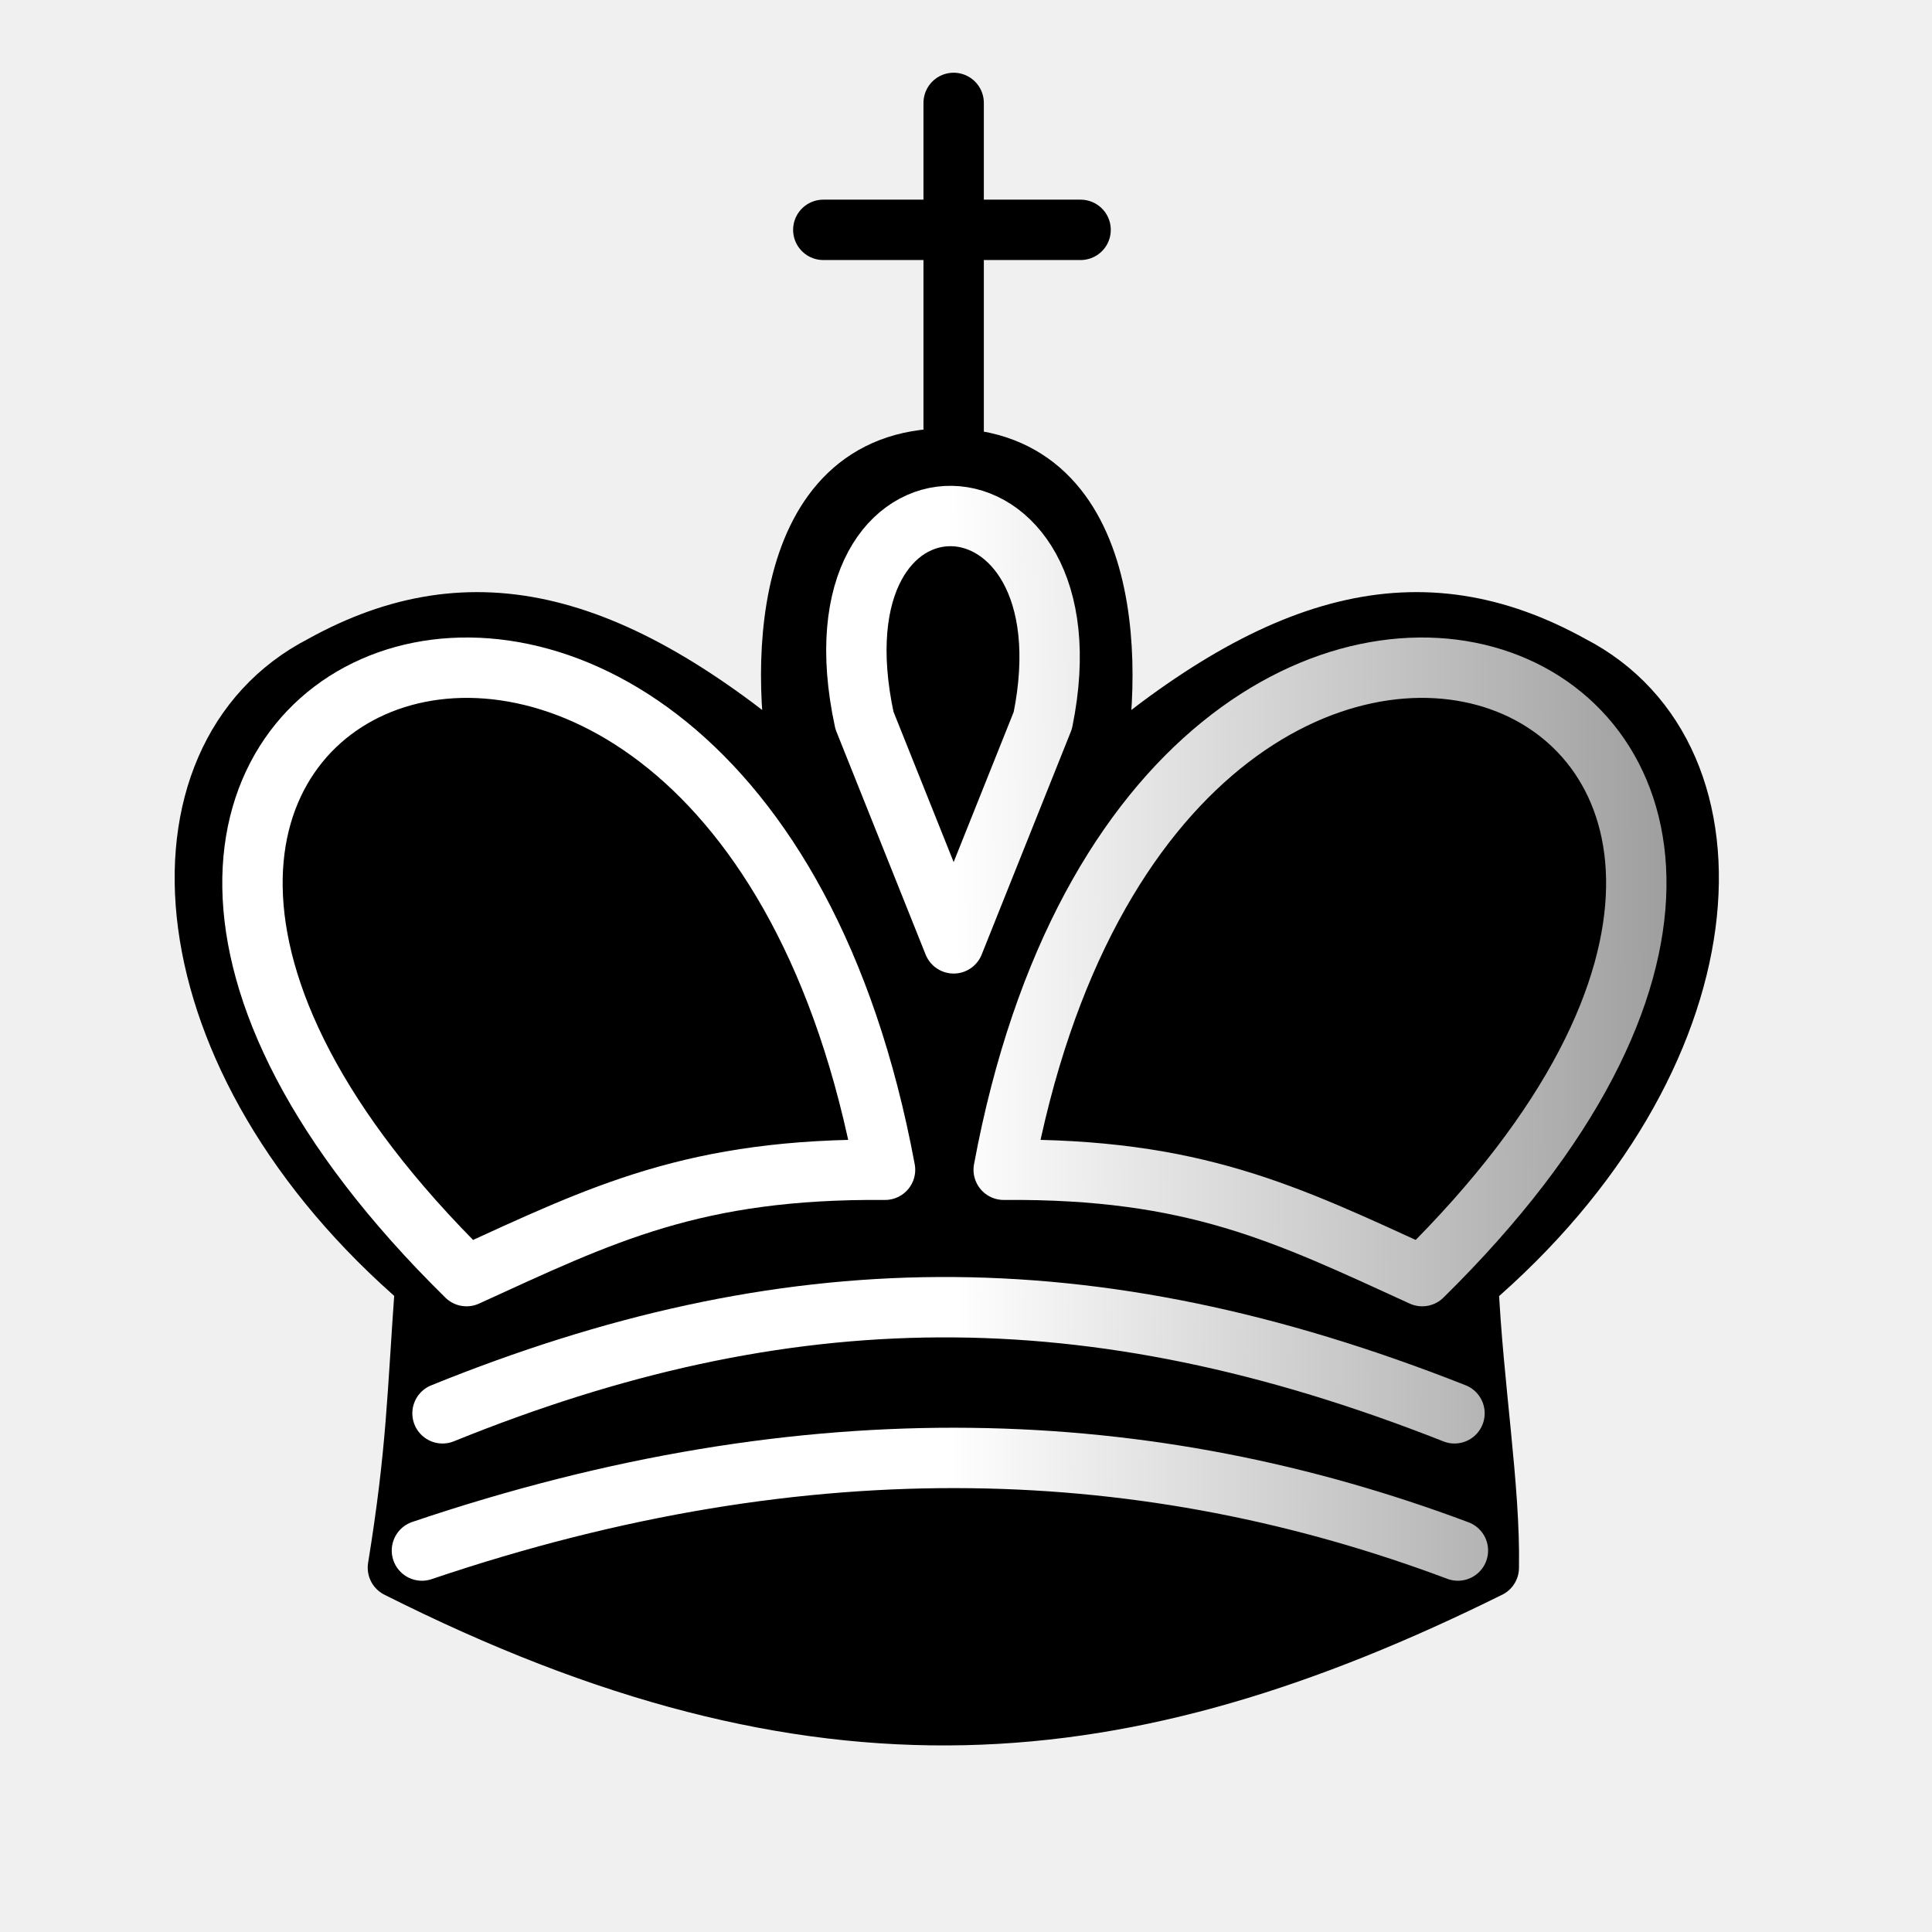
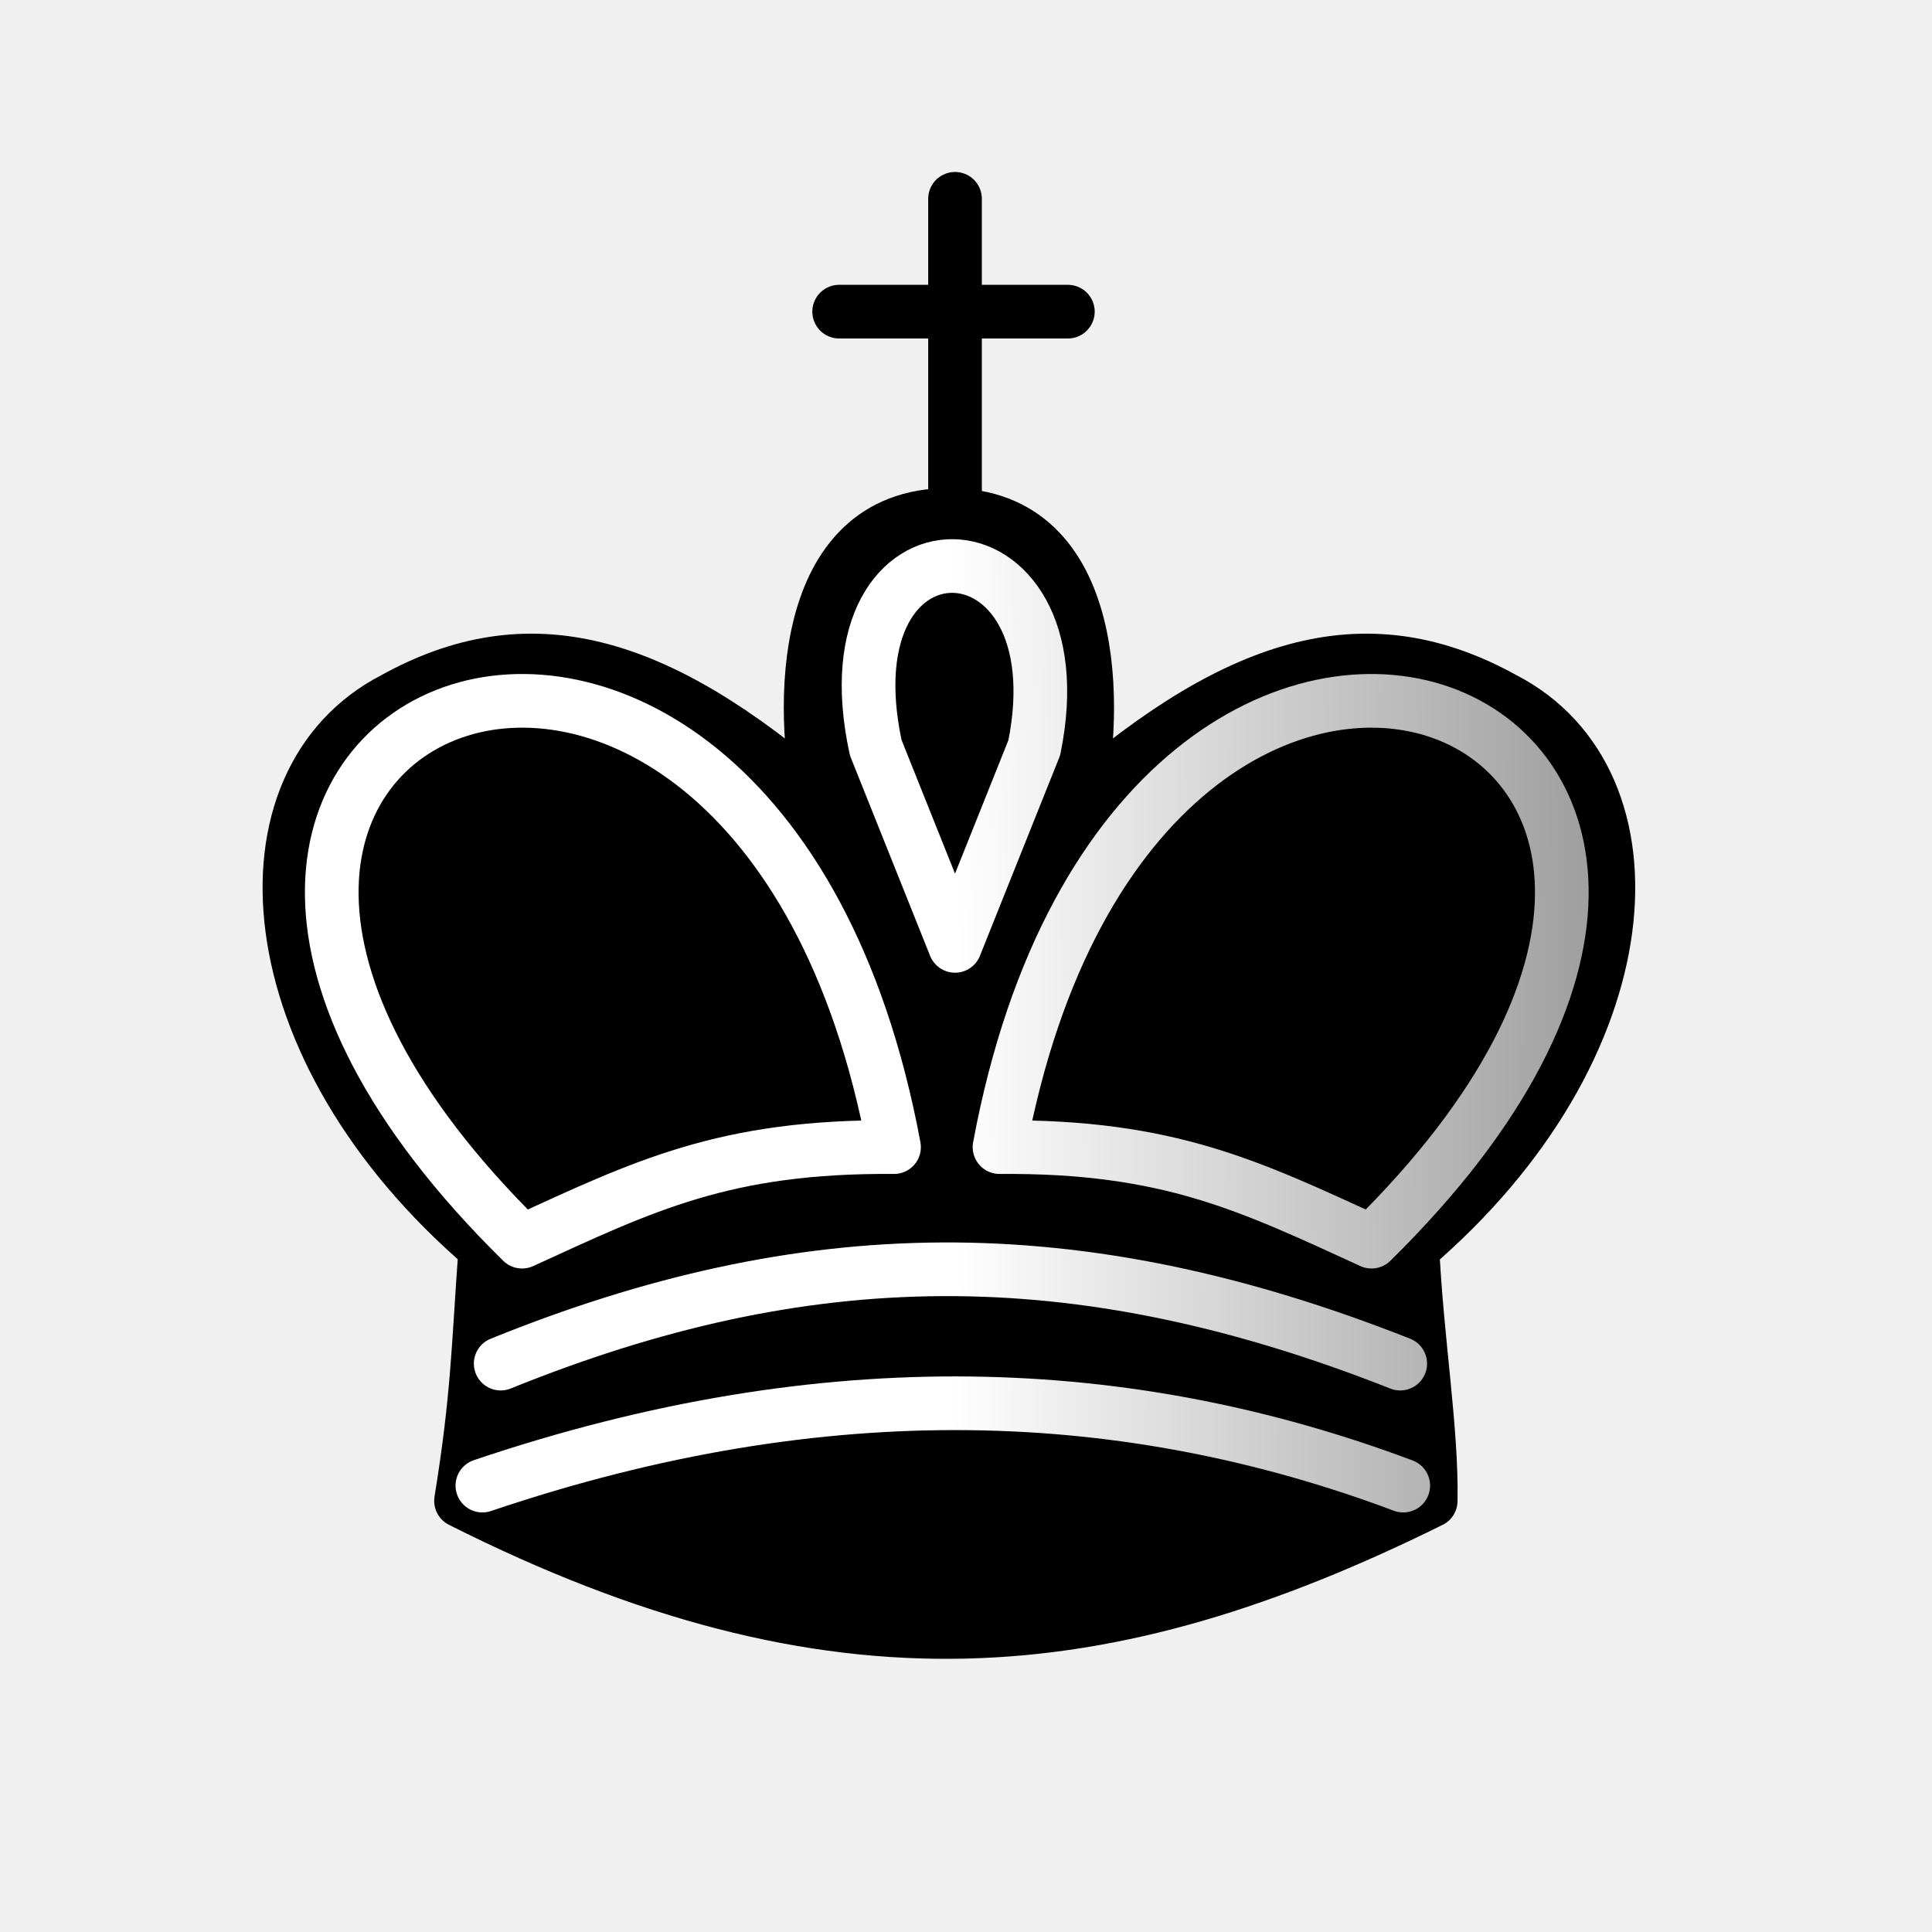
- <svg xmlns="http://www.w3.org/2000/svg" xmlns:xlink="http://www.w3.org/1999/xlink" width="64px" height="64px" id="svg2984" version="1.1">
+ <svg xmlns="http://www.w3.org/2000/svg" xmlns:xlink="http://www.w3.org/1999/xlink" width="64px" height="64px" viewBox="-4 -4 72 72" id="svg2984" version="1.1">
  <defs id="defs2986">
    <linearGradient id="linearGradient1">
      <stop style="stop-color:#ffffff;stop-opacity:1;" offset="0" id="stop1" />
      <stop style="stop-color:#ffffff;stop-opacity:1;" offset="0.502" id="stop3" />
      <stop style="stop-color:#989898;stop-opacity:1;" offset="1" id="stop2" />
    </linearGradient>
    <linearGradient xlink:href="#linearGradient1" id="linearGradient2" x1="6.955" y1="49.378" x2="55.773" y2="49.605" gradientUnits="userSpaceOnUse" />
    <linearGradient xlink:href="#linearGradient1" id="linearGradient5" x1="7.295" y1="44.728" x2="55.886" y2="45.069" gradientUnits="userSpaceOnUse" />
    <linearGradient xlink:href="#linearGradient1" id="linearGradient7" x1="5.886" y1="32.65" x2="56.909" y2="32.196" gradientUnits="userSpaceOnUse" />
    <linearGradient xlink:href="#linearGradient1" id="linearGradient9" x1="5.89" y1="25.194" x2="56.908" y2="24.058" gradientUnits="userSpaceOnUse" />
  </defs>
  <path style="fill:#000000;fill-opacity:1;stroke:#000000;stroke-width:2;stroke-linecap:round;stroke-linejoin:round;stroke-opacity:1" d="m 49.318,51.932 c 0.049,-2.658 -0.521,-5.991 -0.682,-9.432 8.72,-7.45 9.343,-17.398 3.409,-20.455 -4.973,-2.756 -9.687,-1.562 -15.909,3.864 0.769,-3.407 0.89,-10.72 -4.773,-10.72 -5.663,0 -5.542,7.313 -4.773,10.72 -6.222,-5.425 -10.937,-6.62 -15.909,-3.864 -5.934,3.057 -5.311,13.004 3.409,20.455 -0.275,3.782 -0.276,5.524 -0.909,9.432 13.934,7.017 24.019,5.997 36.136,0 z" id="path1" />
  <path style="fill:#ffffff;fill-opacity:0.177;stroke:#000000;stroke-width:2;stroke-linecap:round;stroke-linejoin:round;stroke-opacity:1" d="M 31.591,14.886 V 3.409" id="path2" />
  <path style="fill:#ffffff;fill-opacity:0.177;stroke:#000000;stroke-width:2;stroke-linecap:round;stroke-linejoin:round;stroke-opacity:1" d="m 27.273,7.614 h 8.523" id="path3" />
  <path style="fill:none;fill-opacity:1;stroke:#ffffff;stroke-width:2;stroke-linecap:round;stroke-linejoin:round;stroke-opacity:1" d="M 15.455,42.273 C -4.75,22.398 24.107,10.74 29.318,38.75 22.996,38.698 19.964,40.211 15.455,42.273 Z" id="path10" />
  <path style="fill:none;fill-opacity:1;stroke:url(#linearGradient9);stroke-width:2;stroke-linecap:round;stroke-linejoin:round;stroke-dasharray:none;stroke-opacity:1" d="m 31.591,31.25 -2.955,-7.386 c -1.978,-9.164 7.715,-8.89 5.909,0 z" id="path12" />
  <path style="fill:none;fill-opacity:1;stroke:url(#linearGradient5);stroke-width:2;stroke-linecap:round;stroke-linejoin:round;stroke-dasharray:none;stroke-opacity:1" d="m 14.659,46.818 c 11.309,-4.579 21.382,-4.795 33.523,0" id="path13" />
  <path style="fill:none;fill-opacity:1;stroke:url(#linearGradient2);stroke-width:2;stroke-linecap:round;stroke-linejoin:round;stroke-dasharray:none;stroke-opacity:1" d="m 13.977,51.364 c 12.893,-4.361 24.15,-3.813 34.318,0" id="path14" />
  <path style="fill:none;fill-opacity:1;stroke:url(#linearGradient7);stroke-width:2;stroke-linecap:round;stroke-linejoin:round;stroke-opacity:1" d="M 47.113,42.273 C 67.318,22.398 38.46,10.74 33.249,38.75 c 6.322,-0.052 9.354,1.461 13.864,3.523 z" id="path15" />
</svg>
